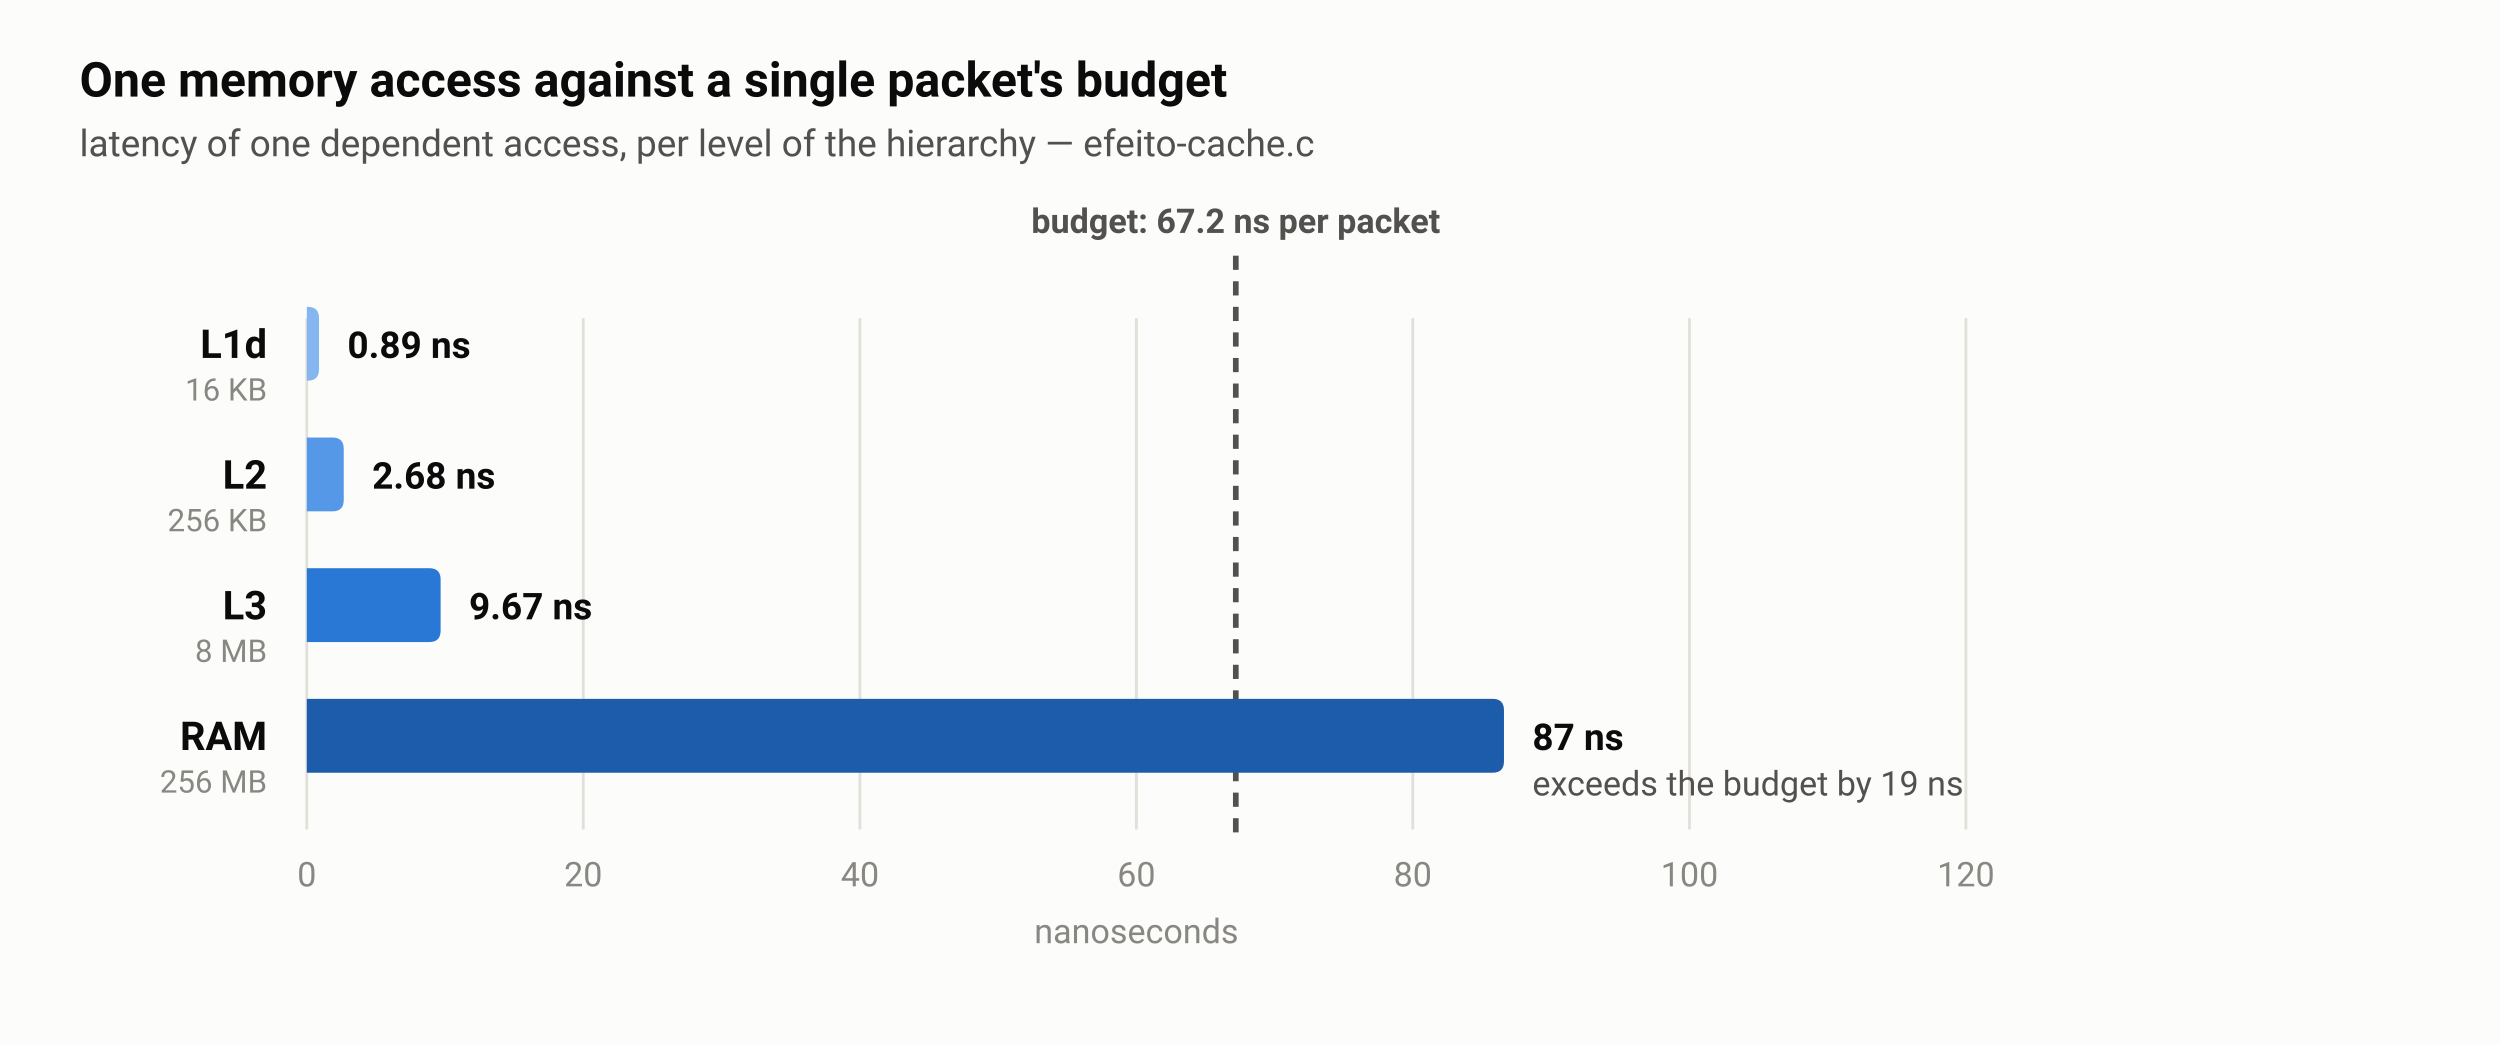
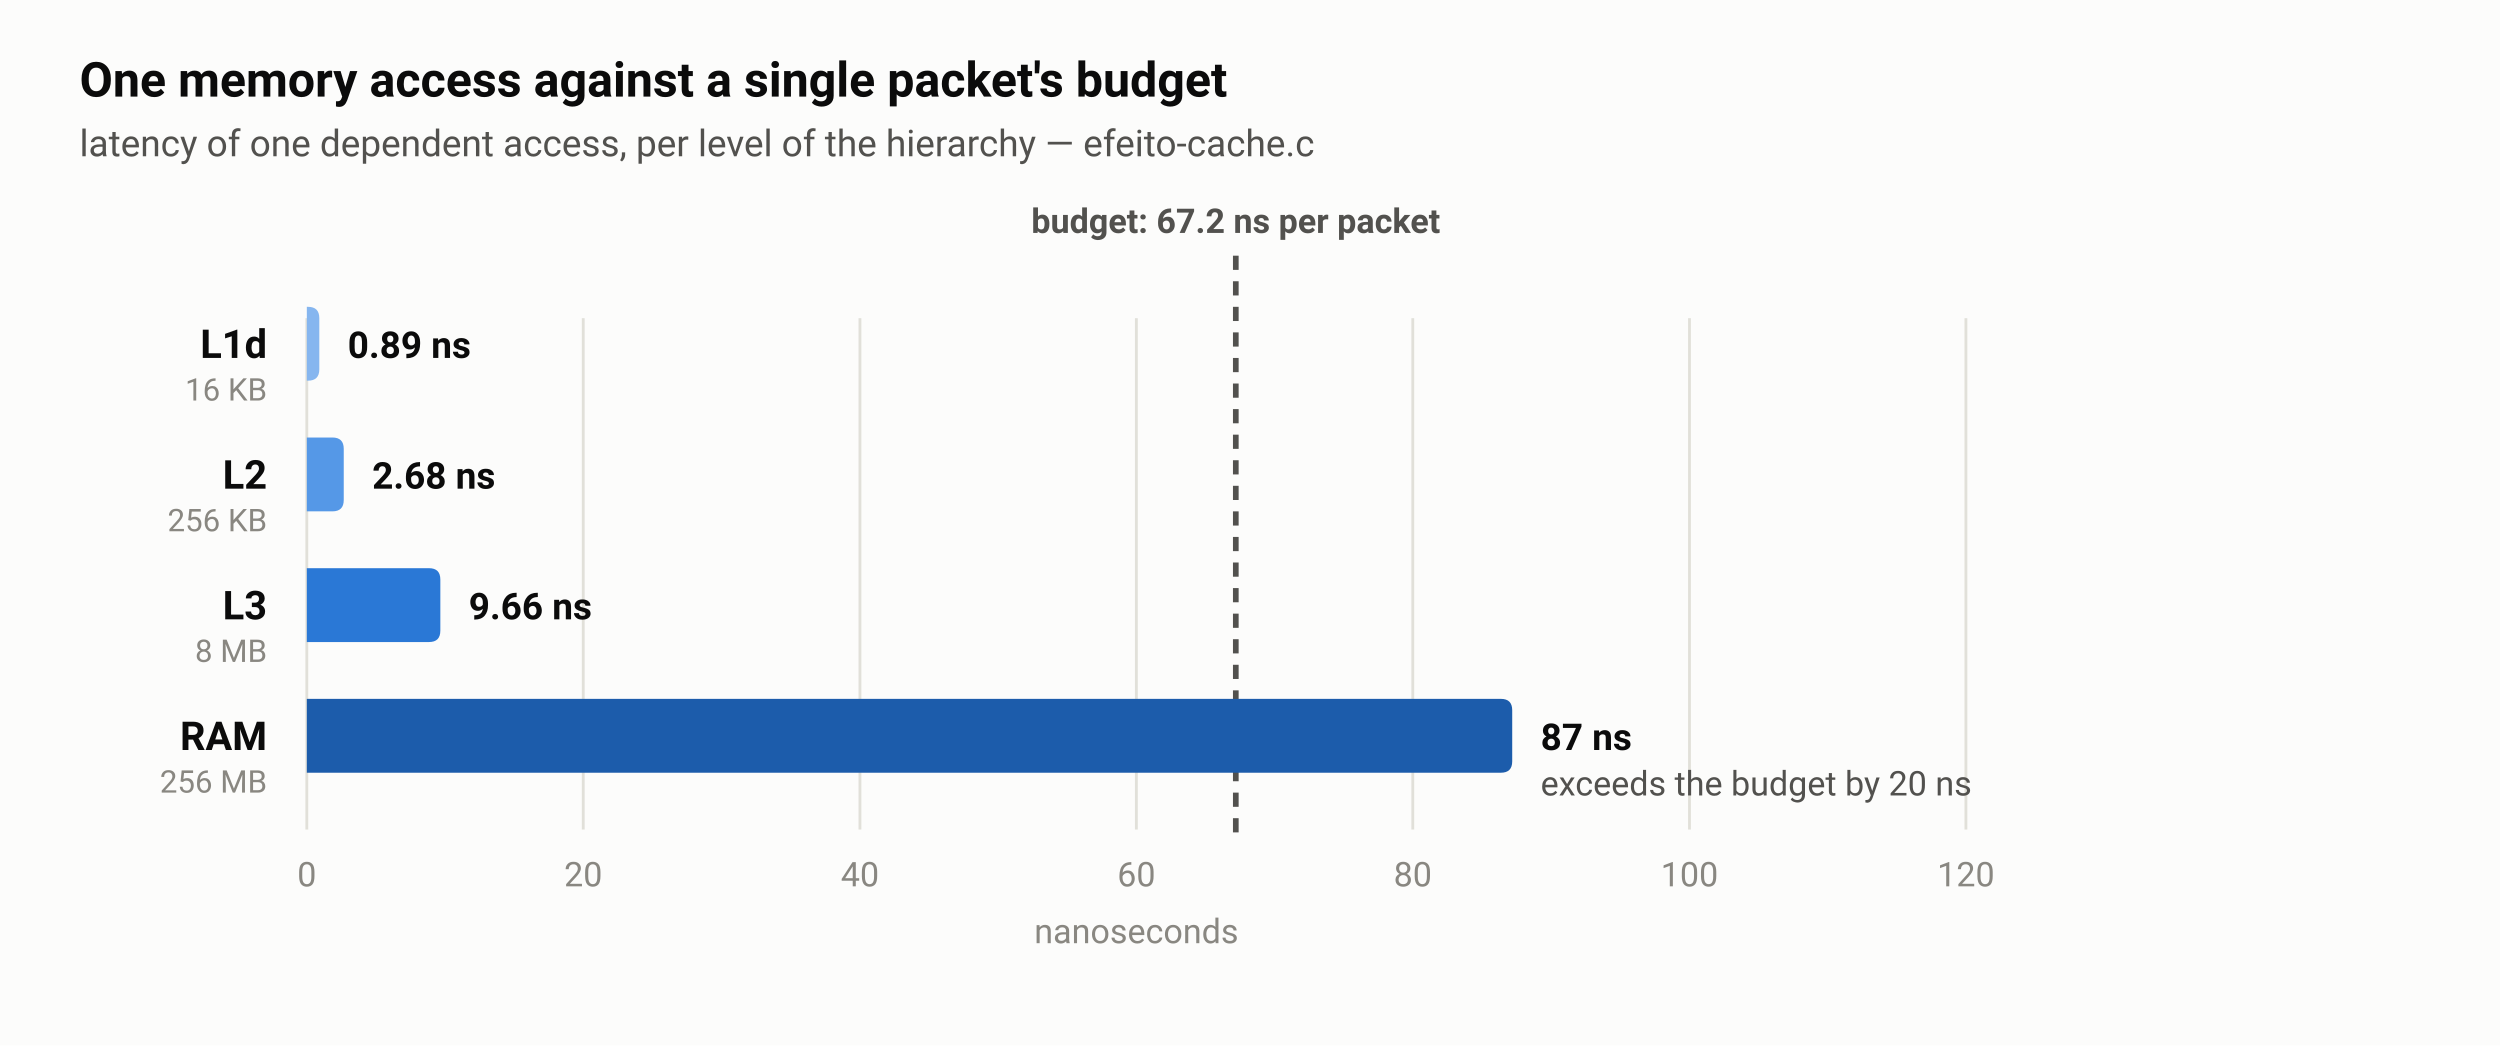
<svg xmlns="http://www.w3.org/2000/svg" viewBox="0 0 880 368" width="880" height="368" role="img" aria-labelledby="t d" font-family="system-ui, -apple-system, 'Segoe UI', Roboto, sans-serif">
  <rect width="880" height="368" fill="#fcfcfb" />
  <text x="28.0" y="34.0" fill="#0b0b0b" font-size="17" font-weight="600" text-anchor="start" font-family="system-ui, -apple-system, 'Segoe UI', Roboto, sans-serif">One memory access against a single packet's budget</text>
  <text x="28.0" y="55.0" fill="#52514e" font-size="13" font-weight="400" text-anchor="start" font-family="system-ui, -apple-system, 'Segoe UI', Roboto, sans-serif">latency of one dependent access, per level of the hierarchy — efeito-cache.c</text>
  <line x1="108.0" y1="112.0" x2="108.0" y2="292.0" stroke="#e1e0d9" stroke-width="1" />
  <text x="108.0" y="312.0" fill="#898781" font-size="12" font-weight="400" text-anchor="middle" font-family="system-ui, -apple-system, 'Segoe UI', Roboto, sans-serif" font-variant-numeric="tabular-nums">0</text>
  <line x1="205.3" y1="112.0" x2="205.3" y2="292.0" stroke="#e1e0d9" stroke-width="1" />
  <text x="205.3" y="312.0" fill="#898781" font-size="12" font-weight="400" text-anchor="middle" font-family="system-ui, -apple-system, 'Segoe UI', Roboto, sans-serif" font-variant-numeric="tabular-nums">20</text>
  <line x1="302.7" y1="112.0" x2="302.7" y2="292.0" stroke="#e1e0d9" stroke-width="1" />
  <text x="302.7" y="312.0" fill="#898781" font-size="12" font-weight="400" text-anchor="middle" font-family="system-ui, -apple-system, 'Segoe UI', Roboto, sans-serif" font-variant-numeric="tabular-nums">40</text>
  <line x1="400.0" y1="112.0" x2="400.0" y2="292.0" stroke="#e1e0d9" stroke-width="1" />
  <text x="400.0" y="312.0" fill="#898781" font-size="12" font-weight="400" text-anchor="middle" font-family="system-ui, -apple-system, 'Segoe UI', Roboto, sans-serif" font-variant-numeric="tabular-nums">60</text>
  <line x1="497.3" y1="112.0" x2="497.3" y2="292.0" stroke="#e1e0d9" stroke-width="1" />
  <text x="497.3" y="312.0" fill="#898781" font-size="12" font-weight="400" text-anchor="middle" font-family="system-ui, -apple-system, 'Segoe UI', Roboto, sans-serif" font-variant-numeric="tabular-nums">80</text>
  <line x1="594.7" y1="112.0" x2="594.7" y2="292.0" stroke="#e1e0d9" stroke-width="1" />
  <text x="594.7" y="312.0" fill="#898781" font-size="12" font-weight="400" text-anchor="middle" font-family="system-ui, -apple-system, 'Segoe UI', Roboto, sans-serif" font-variant-numeric="tabular-nums">100</text>
  <line x1="692.0" y1="112.0" x2="692.0" y2="292.0" stroke="#e1e0d9" stroke-width="1" />
  <text x="692.0" y="312.0" fill="#898781" font-size="12" font-weight="400" text-anchor="middle" font-family="system-ui, -apple-system, 'Segoe UI', Roboto, sans-serif" font-variant-numeric="tabular-nums">120</text>
  <text x="400.0" y="332.0" fill="#898781" font-size="12" font-weight="400" text-anchor="middle" font-family="system-ui, -apple-system, 'Segoe UI', Roboto, sans-serif">nanoseconds</text>
  <line x1="435.0" y1="90.0" x2="435.0" y2="294.0" stroke="#52514e" stroke-width="2" stroke-dasharray="5 4" />
  <text x="435.0" y="82.0" fill="#52514e" font-size="12" font-weight="600" text-anchor="middle" font-family="system-ui, -apple-system, 'Segoe UI', Roboto, sans-serif">budget: 67.2 ns per packet</text>
  <text x="94.0" y="126.0" fill="#0b0b0b" font-size="14" font-weight="600" text-anchor="end" font-family="system-ui, -apple-system, 'Segoe UI', Roboto, sans-serif">L1d</text>
  <text x="94.0" y="141.0" fill="#898781" font-size="11" font-weight="400" text-anchor="end" font-family="system-ui, -apple-system, 'Segoe UI', Roboto, sans-serif">16 KB</text>
-   <path d="M108.0,108.0 H108.3 Q112.3,108.0 112.3,112.0 V130.0 Q112.3,134.0 108.3,134.0 H108.0 Z" fill="#86b6ef" />
-   <text x="122.3" y="126.0" fill="#0b0b0b" font-size="13" font-weight="600" text-anchor="start" font-family="system-ui, -apple-system, 'Segoe UI', Roboto, sans-serif" font-variant-numeric="tabular-nums">0.89 ns</text>
+   <path d="M108.0,108.0 H108.4 Q112.4,108.0 112.4,112.0 V130.0 Q112.4,134.0 108.4,134.0 H108.0 Z" fill="#86b6ef" />
+   <text x="122.4" y="126.0" fill="#0b0b0b" font-size="13" font-weight="600" text-anchor="start" font-family="system-ui, -apple-system, 'Segoe UI', Roboto, sans-serif" font-variant-numeric="tabular-nums">0.89 ns</text>
  <text x="94.0" y="172.0" fill="#0b0b0b" font-size="14" font-weight="600" text-anchor="end" font-family="system-ui, -apple-system, 'Segoe UI', Roboto, sans-serif">L2</text>
  <text x="94.0" y="187.0" fill="#898781" font-size="11" font-weight="400" text-anchor="end" font-family="system-ui, -apple-system, 'Segoe UI', Roboto, sans-serif">256 KB</text>
  <path d="M108.0,154.0 H117.0 Q121.0,154.0 121.0,158.0 V176.0 Q121.0,180.0 117.0,180.0 H108.0 Z" fill="#5598e7" />
  <text x="131.0" y="172.0" fill="#0b0b0b" font-size="13" font-weight="600" text-anchor="start" font-family="system-ui, -apple-system, 'Segoe UI', Roboto, sans-serif" font-variant-numeric="tabular-nums">2.68 ns</text>
  <text x="94.0" y="218.0" fill="#0b0b0b" font-size="14" font-weight="600" text-anchor="end" font-family="system-ui, -apple-system, 'Segoe UI', Roboto, sans-serif">L3</text>
  <text x="94.0" y="233.0" fill="#898781" font-size="11" font-weight="400" text-anchor="end" font-family="system-ui, -apple-system, 'Segoe UI', Roboto, sans-serif">8 MB</text>
-   <path d="M108.0,200.0 H151.1 Q155.1,200.0 155.1,204.0 V222.0 Q155.1,226.0 151.1,226.0 H108.0 Z" fill="#2a78d6" />
-   <text x="165.1" y="218.0" fill="#0b0b0b" font-size="13" font-weight="600" text-anchor="start" font-family="system-ui, -apple-system, 'Segoe UI', Roboto, sans-serif" font-variant-numeric="tabular-nums">9.67 ns</text>
+   <path d="M108.0,200.0 H151.0 Q155.0,200.0 155.0,204.0 V222.0 Q155.0,226.0 151.0,226.0 H108.0 Z" fill="#2a78d6" />
+   <text x="165.0" y="218.0" fill="#0b0b0b" font-size="13" font-weight="600" text-anchor="start" font-family="system-ui, -apple-system, 'Segoe UI', Roboto, sans-serif" font-variant-numeric="tabular-nums">9.66 ns</text>
  <text x="94.0" y="264.0" fill="#0b0b0b" font-size="14" font-weight="600" text-anchor="end" font-family="system-ui, -apple-system, 'Segoe UI', Roboto, sans-serif">RAM</text>
  <text x="94.0" y="279.0" fill="#898781" font-size="11" font-weight="400" text-anchor="end" font-family="system-ui, -apple-system, 'Segoe UI', Roboto, sans-serif">256 MB</text>
-   <path d="M108.0,246.0 H525.4 Q529.4,246.0 529.4,250.0 V268.0 Q529.4,272.0 525.4,272.0 H108.0 Z" fill="#1c5cab" />
-   <text x="539.4" y="264.0" fill="#0b0b0b" font-size="13" font-weight="600" text-anchor="start" font-family="system-ui, -apple-system, 'Segoe UI', Roboto, sans-serif" font-variant-numeric="tabular-nums">87 ns</text>
-   <text x="539.4" y="280.0" fill="#52514e" font-size="12" font-weight="400" text-anchor="start" font-family="system-ui, -apple-system, 'Segoe UI', Roboto, sans-serif">exceeds the budget by 19 ns</text>
+   <path d="M108.0,246.0 H528.3 Q532.3,246.0 532.3,250.0 V268.0 Q532.3,272.0 528.3,272.0 H108.0 Z" fill="#1c5cab" />
+   <text x="542.3" y="264.0" fill="#0b0b0b" font-size="13" font-weight="600" text-anchor="start" font-family="system-ui, -apple-system, 'Segoe UI', Roboto, sans-serif" font-variant-numeric="tabular-nums">87 ns</text>
+   <text x="542.3" y="280.0" fill="#52514e" font-size="12" font-weight="400" text-anchor="start" font-family="system-ui, -apple-system, 'Segoe UI', Roboto, sans-serif">exceeds the budget by 20 ns</text>
</svg>
